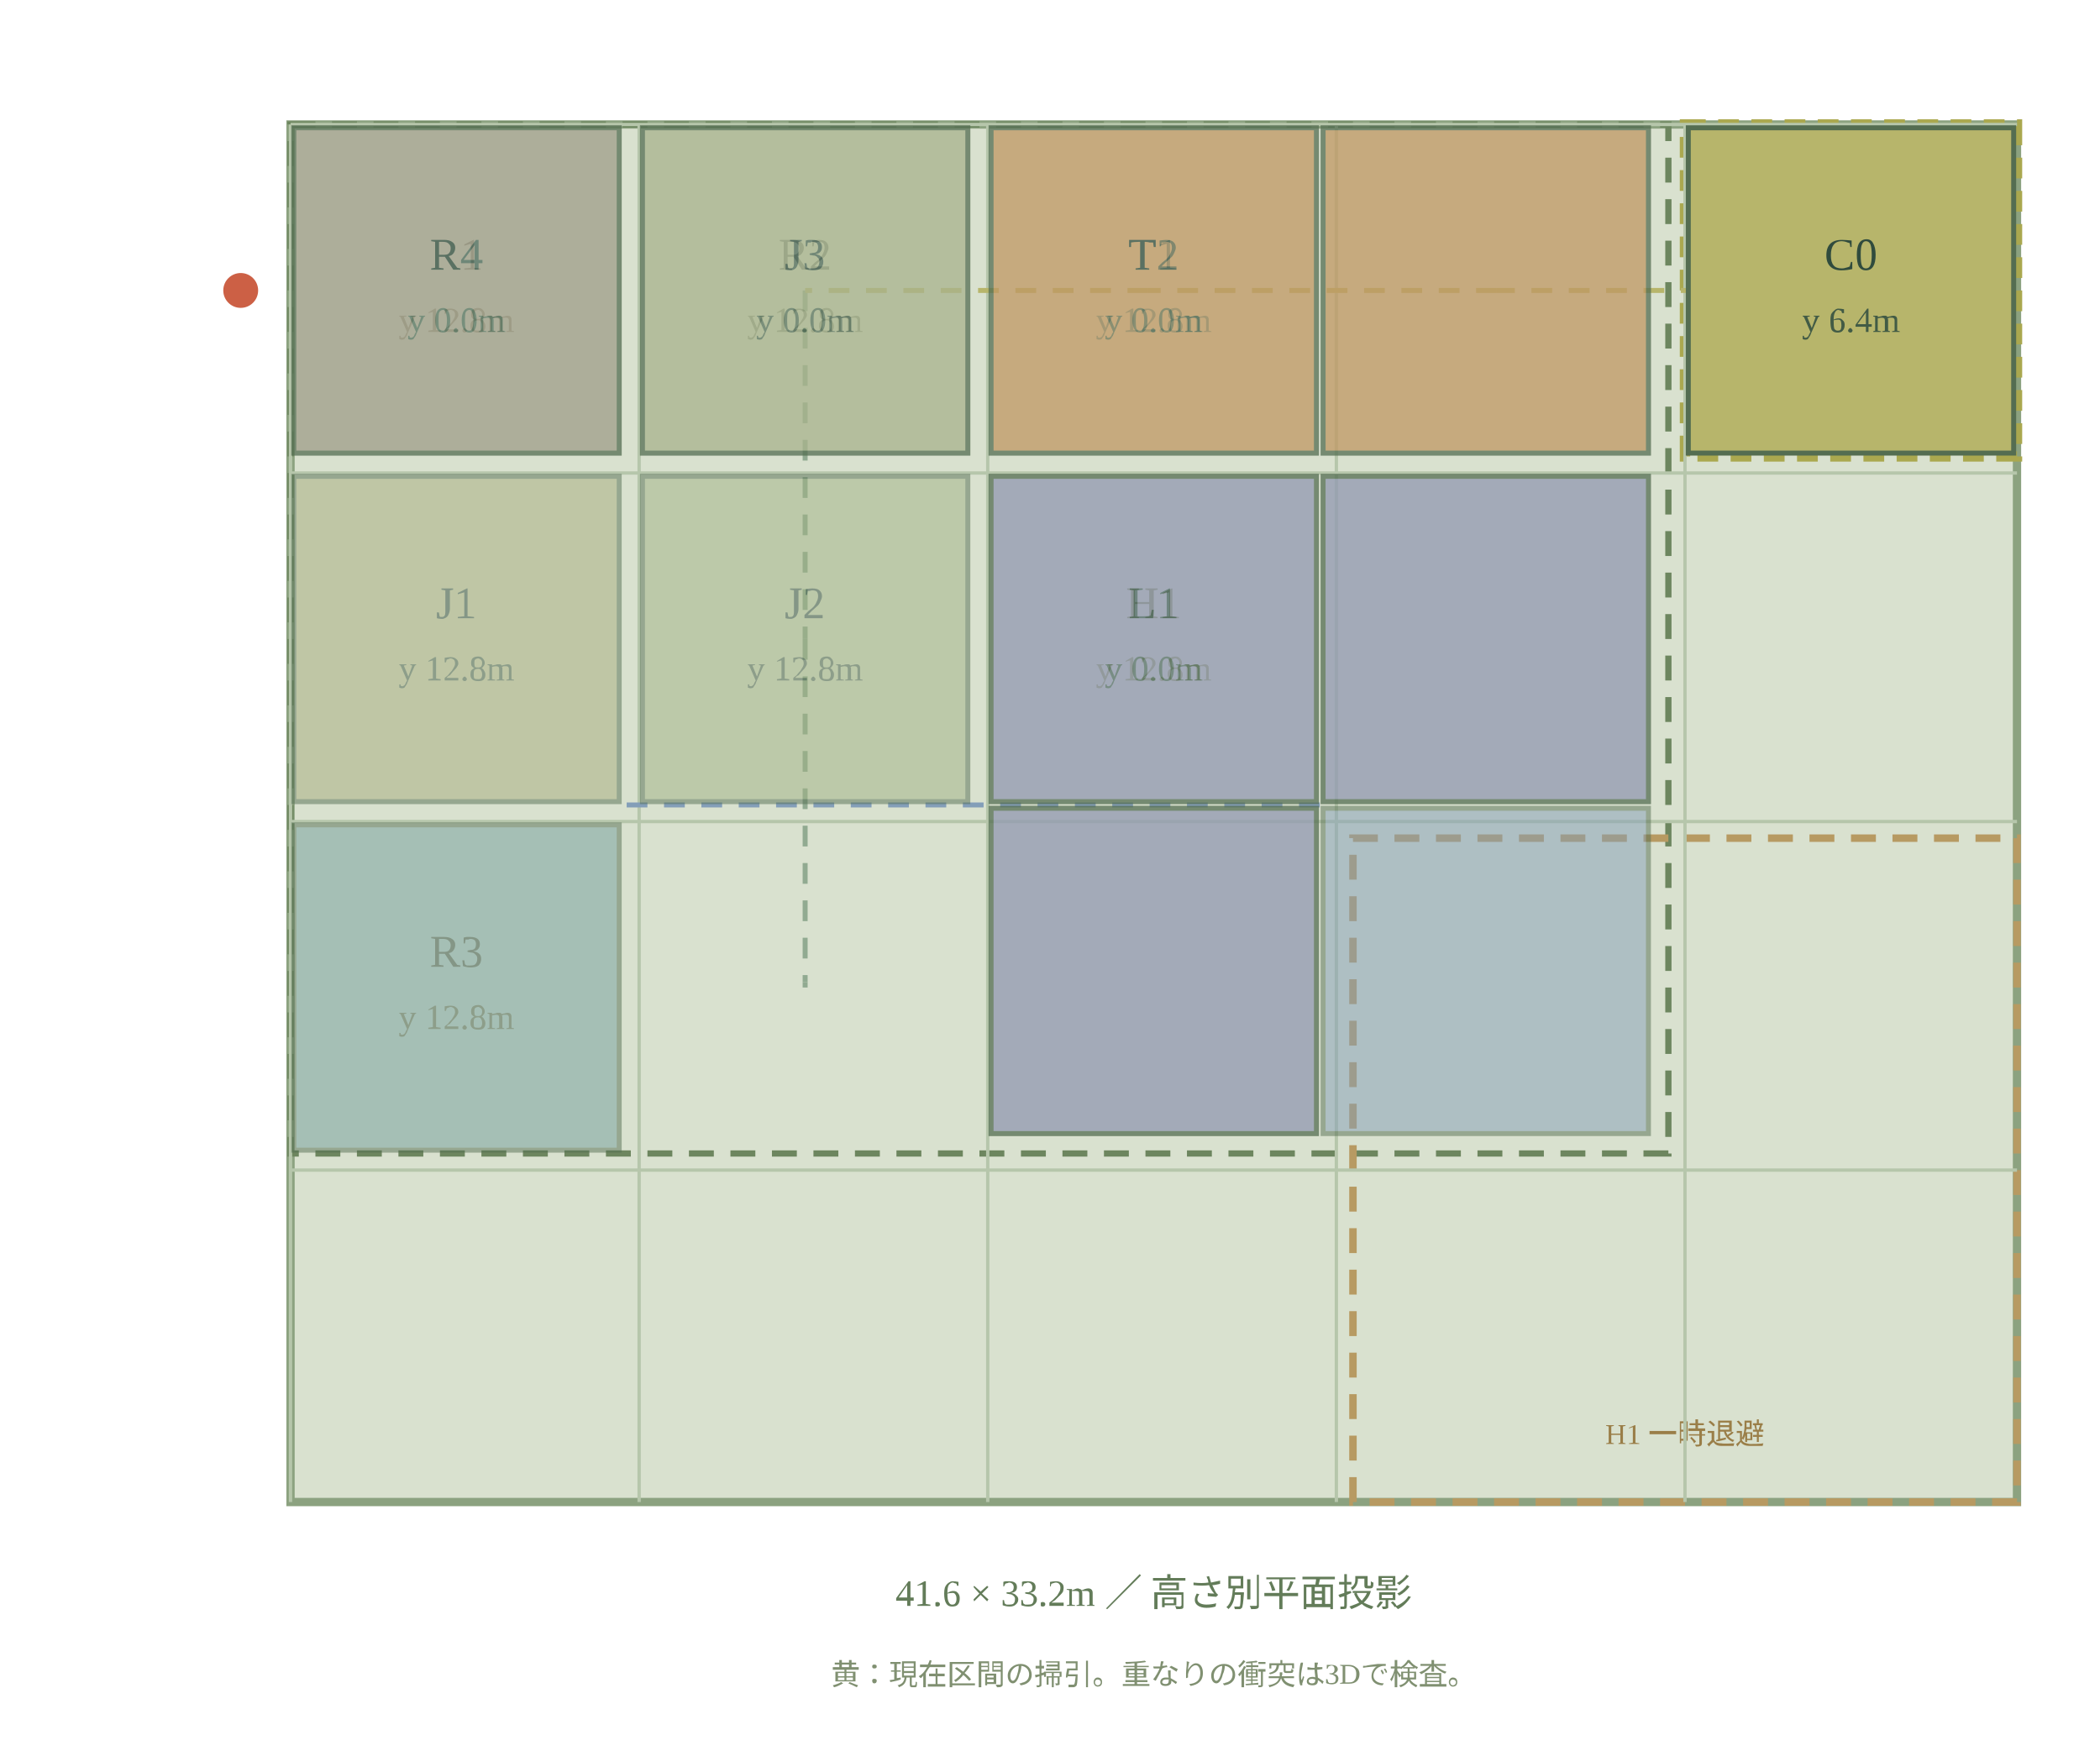
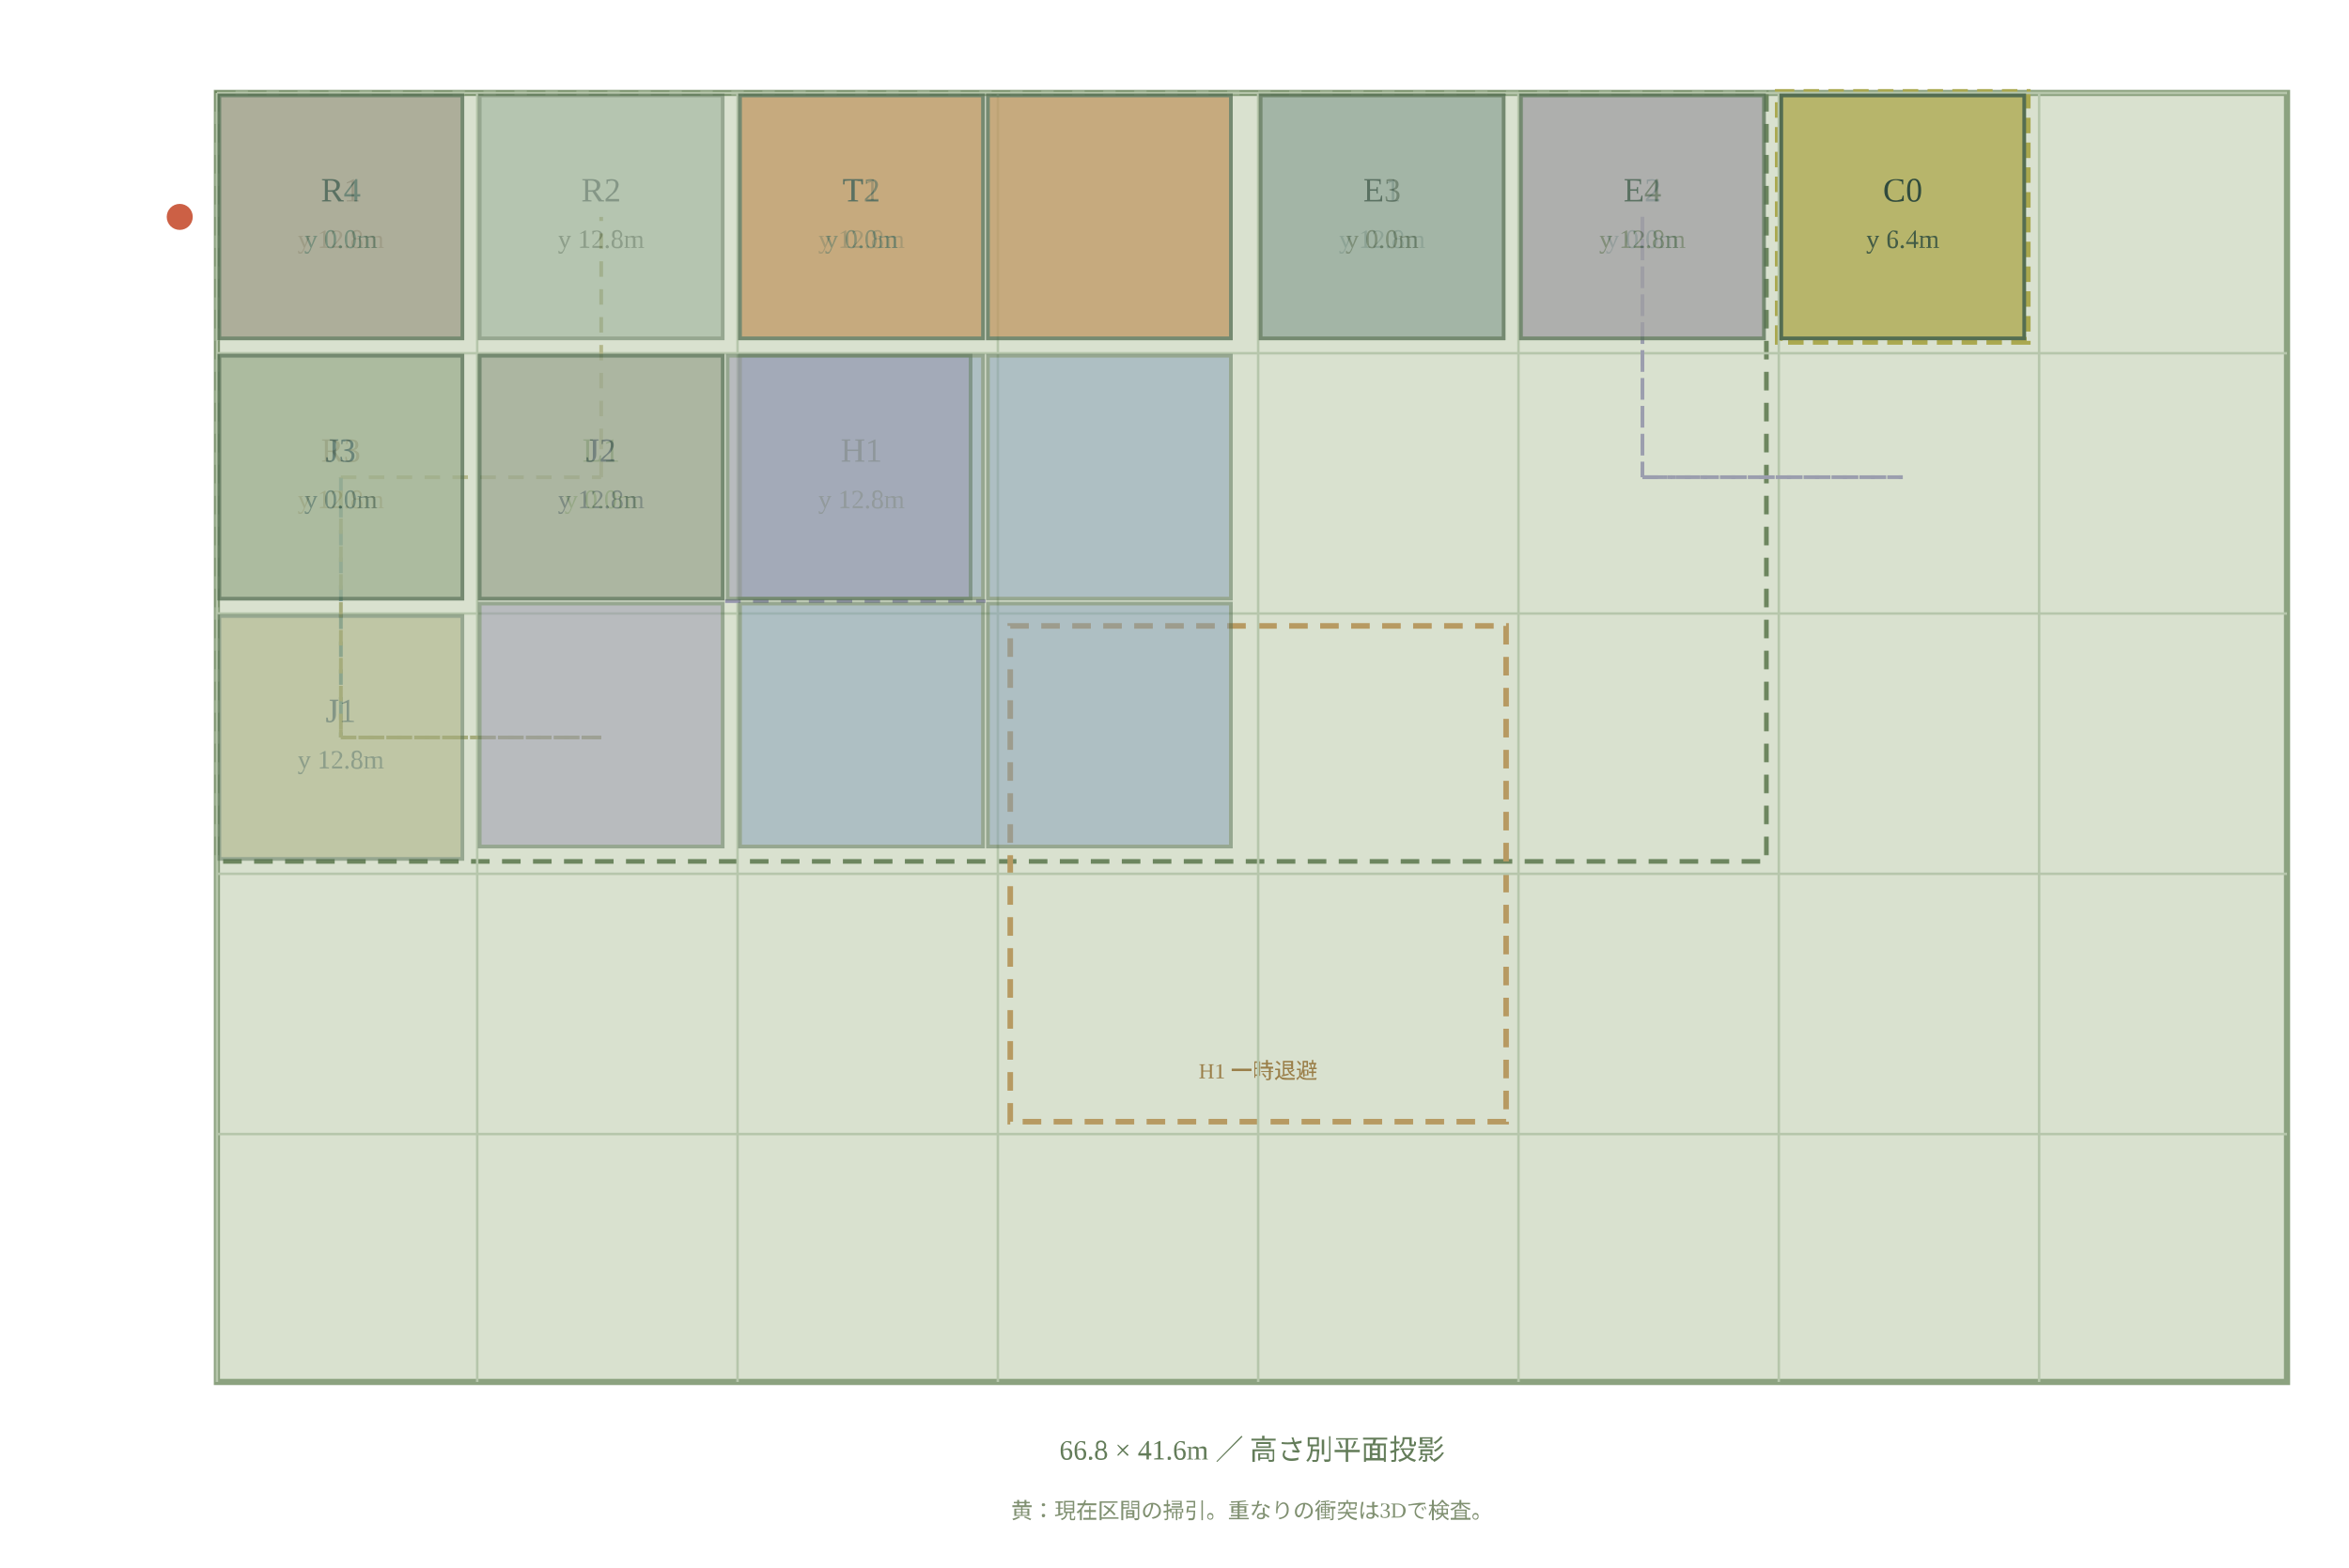
- <svg xmlns="http://www.w3.org/2000/svg" viewBox="-7 -3 50.6 42.2" role="img" aria-label="予備廊下と一時退避・搬送中の高さ別占有">
-   <rect x="0" y="0" width="41.6" height="33.2" fill="#d9e1cf" stroke="#8ca280" stroke-width=".2" />
-   <rect x="0" y="0" width="33.2" height="24.8" fill="none" stroke="#6d865f" stroke-width=".15" stroke-dasharray=".6 .4" />
-   <rect x="33.6" y="0" width="8" height="8" fill="none" stroke="#aaa84f" stroke-width=".25" stroke-dasharray=".5 .3" />
-   <text x="37.6" y="1.1" text-anchor="middle" font-size=".7" fill="#7d7e3d">C0 予備保管</text>
+ <svg xmlns="http://www.w3.org/2000/svg" viewBox="-7 -3 75.8 50.6" role="img" aria-label="予備廊下と一時退避・搬送中の高さ別占有">
+   <rect x="0" y="0" width="66.8" height="41.6" fill="#d9e1cf" stroke="#8ca280" stroke-width=".2" />
+   <rect x="0" y="0" width="50" height="24.8" fill="none" stroke="#6d865f" stroke-width=".15" stroke-dasharray=".6 .4" />
+   <rect x="50.4" y="0" width="8" height="8" fill="none" stroke="#aaa84f" stroke-width=".25" stroke-dasharray=".5 .3" />
+   <text x="54.4" y="1.1" text-anchor="middle" font-size=".7" fill="#7d7e3d">C0 予備保管</text>
  <rect x="25.6" y="17.2" width="16" height="16" fill="none" stroke="#b79a62" stroke-width=".18" stroke-dasharray=".6 .4" />
  <text x="33.6" y="31.8" text-anchor="middle" font-size=".7" fill="#9a7e48">H1 一時退避</text>
-   <line x1="0" y1="0" x2="41.6" y2="0" stroke="#b6c6ab" stroke-width="0.08" />
-   <line x1="0" y1="8.4" x2="41.6" y2="8.4" stroke="#b6c6ab" stroke-width="0.08" />
-   <line x1="0" y1="16.8" x2="41.6" y2="16.8" stroke="#b6c6ab" stroke-width="0.08" />
-   <line x1="0" y1="25.2" x2="41.6" y2="25.2" stroke="#b6c6ab" stroke-width="0.08" />
-   <line x1="0" y1="0" x2="0" y2="33.2" stroke="#b6c6ab" stroke-width="0.08" />
-   <line x1="8.4" y1="0" x2="8.4" y2="33.2" stroke="#b6c6ab" stroke-width="0.08" />
-   <line x1="16.8" y1="0" x2="16.8" y2="33.2" stroke="#b6c6ab" stroke-width="0.08" />
-   <line x1="25.2" y1="0" x2="25.2" y2="33.2" stroke="#b6c6ab" stroke-width="0.08" />
-   <line x1="33.6" y1="0" x2="33.6" y2="33.2" stroke="#b6c6ab" stroke-width="0.08" />
-   <line x1="12.4" y1="4" x2="12.4" y2="4" stroke="#91aa91" stroke-width="0.12" stroke-dasharray=".5 .4" />
-   <line x1="37.6" y1="4" x2="29.067" y2="4" stroke="#b7b56b" stroke-width="0.12" stroke-dasharray=".5 .4" />
-   <line x1="12.4" y1="4" x2="12.4" y2="12.4" stroke="#91aa91" stroke-width="0.12" stroke-dasharray=".5 .4" />
-   <line x1="29.067" y1="4" x2="20.667" y2="4" stroke="#b7b56b" stroke-width="0.12" stroke-dasharray=".5 .4" />
-   <line x1="12.4" y1="12.4" x2="12.4" y2="20.667" stroke="#91aa91" stroke-width="0.12" stroke-dasharray=".5 .4" />
-   <line x1="20.667" y1="4" x2="12.4" y2="4" stroke="#b7b56b" stroke-width="0.12" stroke-dasharray=".5 .4" />
-   <line x1="12.4" y1="20.667" x2="12.4" y2="20.8" stroke="#91aa91" stroke-width="0.12" stroke-dasharray=".5 .4" />
-   <line x1="12.4" y1="4" x2="12.4" y2="4" stroke="#b7b56b" stroke-width="0.12" stroke-dasharray=".5 .4" />
-   <line x1="12.4" y1="20.8" x2="12.4" y2="20.8" stroke="#91aa91" stroke-width="0.12" stroke-dasharray=".5 .4" />
-   <line x1="12.4" y1="4" x2="12.4" y2="4" stroke="#b7b56b" stroke-width="0.12" stroke-dasharray=".5 .4" />
-   <line x1="12.4" y1="20.8" x2="12.4" y2="20.8" stroke="#91aa91" stroke-width="0.12" stroke-dasharray=".5 .4" />
-   <line x1="12.4" y1="4" x2="12.4" y2="4" stroke="#b7b56b" stroke-width="0.12" stroke-dasharray=".5 .4" />
-   <line x1="24.8" y1="16.4" x2="24.8" y2="16.4" stroke="#839eb8" stroke-width="0.12" stroke-dasharray=".5 .4" />
-   <line x1="12.4" y1="20.8" x2="12.4" y2="20.8" stroke="#91aa91" stroke-width="0.12" stroke-dasharray=".5 .4" />
-   <line x1="24.8" y1="16.4" x2="24.8" y2="16.4" stroke="#839eb8" stroke-width="0.12" stroke-dasharray=".5 .4" />
-   <line x1="24.8" y1="16.4" x2="24.8" y2="16.4" stroke="#839eb8" stroke-width="0.12" stroke-dasharray=".5 .4" />
-   <line x1="24.8" y1="16.4" x2="8" y2="16.4" stroke="#839eb8" stroke-width="0.12" stroke-dasharray=".5 .4" />
-   <line x1="8" y1="16.4" x2="8" y2="16.4" stroke="#839eb8" stroke-width="0.12" stroke-dasharray=".5 .4" />
-   <line x1="8" y1="16.4" x2="8" y2="16.4" stroke="#839eb8" stroke-width="0.12" stroke-dasharray=".5 .4" />
+   <line x1="0" y1="0" x2="66.8" y2="0" stroke="#b6c6ab" stroke-width="0.08" />
+   <line x1="0" y1="8.4" x2="66.8" y2="8.4" stroke="#b6c6ab" stroke-width="0.08" />
+   <line x1="0" y1="16.8" x2="66.8" y2="16.8" stroke="#b6c6ab" stroke-width="0.08" />
+   <line x1="0" y1="25.2" x2="66.8" y2="25.2" stroke="#b6c6ab" stroke-width="0.08" />
+   <line x1="0" y1="33.6" x2="66.8" y2="33.6" stroke="#b6c6ab" stroke-width="0.08" />
+   <line x1="0" y1="0" x2="0" y2="41.6" stroke="#b6c6ab" stroke-width="0.08" />
+   <line x1="8.4" y1="0" x2="8.4" y2="41.6" stroke="#b6c6ab" stroke-width="0.08" />
+   <line x1="16.8" y1="0" x2="16.8" y2="41.6" stroke="#b6c6ab" stroke-width="0.08" />
+   <line x1="25.2" y1="0" x2="25.2" y2="41.6" stroke="#b6c6ab" stroke-width="0.08" />
+   <line x1="33.6" y1="0" x2="33.6" y2="41.6" stroke="#b6c6ab" stroke-width="0.08" />
+   <line x1="42" y1="0" x2="42" y2="41.6" stroke="#b6c6ab" stroke-width="0.08" />
+   <line x1="50.4" y1="0" x2="50.4" y2="41.6" stroke="#b6c6ab" stroke-width="0.08" />
+   <line x1="58.8" y1="0" x2="58.8" y2="41.6" stroke="#b6c6ab" stroke-width="0.08" />
+   <line x1="16.4" y1="16.4" x2="16.4" y2="16.4" stroke="#9796ae" stroke-width="0.12" stroke-dasharray=".5 .4" />
+   <line x1="4" y1="12.4" x2="4" y2="12.4" stroke="#b3b78a" stroke-width="0.12" stroke-dasharray=".5 .4" />
+   <line x1="4" y1="20.8" x2="4" y2="20.8" stroke="#a5ac7c" stroke-width="0.12" stroke-dasharray=".5 .4" />
+   <line x1="46" y1="4" x2="46" y2="4" stroke="#9b9eae" stroke-width="0.12" stroke-dasharray=".5 .4" />
+   <line x1="16.4" y1="16.4" x2="24.8" y2="16.4" stroke="#9796ae" stroke-width="0.12" stroke-dasharray=".5 .4" />
+   <line x1="4" y1="12.4" x2="12.4" y2="12.4" stroke="#b3b78a" stroke-width="0.12" stroke-dasharray=".5 .4" />
+   <line x1="4" y1="20.8" x2="12.4" y2="20.8" stroke="#a5ac7c" stroke-width="0.12" stroke-dasharray=".5 .4" />
+   <line x1="46" y1="4" x2="46" y2="12.4" stroke="#9b9eae" stroke-width="0.12" stroke-dasharray=".5 .4" />
  <line x1="24.8" y1="16.4" x2="24.8" y2="16.4" stroke="#9796ae" stroke-width="0.12" stroke-dasharray=".5 .4" />
+   <line x1="12.4" y1="12.4" x2="12.4" y2="11.333" stroke="#b3b78a" stroke-width="0.12" stroke-dasharray=".5 .4" />
+   <line x1="12.4" y1="20.8" x2="12.4" y2="20.8" stroke="#a5ac7c" stroke-width="0.12" stroke-dasharray=".5 .4" />
+   <line x1="46" y1="12.4" x2="47.067" y2="12.4" stroke="#9b9eae" stroke-width="0.12" stroke-dasharray=".5 .4" />
  <line x1="24.8" y1="16.4" x2="24.8" y2="16.4" stroke="#9796ae" stroke-width="0.12" stroke-dasharray=".5 .4" />
+   <line x1="12.4" y1="11.333" x2="12.4" y2="4" stroke="#b3b78a" stroke-width="0.12" stroke-dasharray=".5 .4" />
+   <line x1="12.4" y1="20.8" x2="12.4" y2="20.8" stroke="#a5ac7c" stroke-width="0.12" stroke-dasharray=".5 .4" />
+   <line x1="4" y1="12.4" x2="4" y2="12.4" stroke="#729e9c" stroke-width="0.12" stroke-dasharray=".5 .4" />
+   <line x1="47.067" y1="12.4" x2="54.4" y2="12.4" stroke="#9b9eae" stroke-width="0.12" stroke-dasharray=".5 .4" />
+   <line x1="46" y1="4" x2="46" y2="4" stroke="#a8a08c" stroke-width="0.12" stroke-dasharray=".5 .4" />
  <line x1="24.8" y1="16.4" x2="24.8" y2="16.4" stroke="#9796ae" stroke-width="0.12" stroke-dasharray=".5 .4" />
+   <line x1="12.4" y1="4" x2="12.4" y2="4" stroke="#b3b78a" stroke-width="0.12" stroke-dasharray=".5 .4" />
+   <line x1="12.4" y1="20.8" x2="12.4" y2="20.8" stroke="#a5ac7c" stroke-width="0.12" stroke-dasharray=".5 .4" />
+   <line x1="4" y1="12.4" x2="4" y2="12.4" stroke="#729e9c" stroke-width="0.12" stroke-dasharray=".5 .4" />
+   <line x1="46" y1="4" x2="46" y2="4" stroke="#a8a08c" stroke-width="0.12" stroke-dasharray=".5 .4" />
+   <line x1="12.4" y1="4" x2="12.4" y2="4" stroke="#b3b78a" stroke-width="0.12" stroke-dasharray=".5 .4" />
+   <line x1="4" y1="12.4" x2="4" y2="12.4" stroke="#729e9c" stroke-width="0.12" stroke-dasharray=".5 .4" />
+   <line x1="46" y1="4" x2="46" y2="4" stroke="#a8a08c" stroke-width="0.12" stroke-dasharray=".5 .4" />
+   <line x1="12.4" y1="4" x2="12.4" y2="4" stroke="#b3b78a" stroke-width="0.12" stroke-dasharray=".5 .4" />
+   <line x1="4" y1="12.4" x2="4" y2="13.2" stroke="#729e9c" stroke-width="0.12" stroke-dasharray=".5 .4" />
+   <line x1="46" y1="4" x2="46" y2="4" stroke="#a8a08c" stroke-width="0.12" stroke-dasharray=".5 .4" />
+   <line x1="12.4" y1="4" x2="12.4" y2="4" stroke="#b3b78a" stroke-width="0.12" stroke-dasharray=".5 .4" />
+   <line x1="4" y1="13.2" x2="4" y2="19.733" stroke="#729e9c" stroke-width="0.12" stroke-dasharray=".5 .4" />
+   <line x1="46" y1="4" x2="46" y2="4" stroke="#a8a08c" stroke-width="0.12" stroke-dasharray=".5 .4" />
+   <line x1="54.4" y1="12.4" x2="47.867" y2="12.4" stroke="#9b9eae" stroke-width="0.12" stroke-dasharray=".5 .4" />
+   <line x1="4" y1="19.733" x2="4" y2="20.8" stroke="#729e9c" stroke-width="0.12" stroke-dasharray=".5 .4" />
+   <line x1="46" y1="4" x2="46" y2="4" stroke="#a8a08c" stroke-width="0.12" stroke-dasharray=".5 .4" />
+   <line x1="47.867" y1="12.4" x2="46.8" y2="12.4" stroke="#9b9eae" stroke-width="0.12" stroke-dasharray=".5 .4" />
+   <line x1="4" y1="20.8" x2="4" y2="20.8" stroke="#729e9c" stroke-width="0.12" stroke-dasharray=".5 .4" />
+   <line x1="46" y1="4" x2="46" y2="4" stroke="#a8a08c" stroke-width="0.12" stroke-dasharray=".5 .4" />
+   <line x1="46.8" y1="12.4" x2="46.667" y2="12.4" stroke="#9b9eae" stroke-width="0.12" stroke-dasharray=".5 .4" />
+   <line x1="4" y1="20.8" x2="4" y2="20.8" stroke="#729e9c" stroke-width="0.12" stroke-dasharray=".5 .4" />
+   <line x1="46.667" y1="12.4" x2="46.267" y2="12.4" stroke="#9b9eae" stroke-width="0.12" stroke-dasharray=".5 .4" />
+   <line x1="4" y1="20.8" x2="4" y2="20.8" stroke="#729e9c" stroke-width="0.12" stroke-dasharray=".5 .4" />
+   <line x1="12.4" y1="20.8" x2="12.4" y2="20.8" stroke="#a5ac7c" stroke-width="0.12" stroke-dasharray=".5 .4" />
+   <line x1="46.267" y1="12.4" x2="46" y2="12.4" stroke="#9b9eae" stroke-width="0.12" stroke-dasharray=".5 .4" />
+   <line x1="4" y1="20.8" x2="4" y2="20.8" stroke="#729e9c" stroke-width="0.12" stroke-dasharray=".5 .4" />
+   <line x1="12.4" y1="20.8" x2="12.4" y2="20.8" stroke="#a5ac7c" stroke-width="0.12" stroke-dasharray=".5 .4" />
+   <line x1="46" y1="12.4" x2="46" y2="4.667" stroke="#9b9eae" stroke-width="0.12" stroke-dasharray=".5 .4" />
+   <line x1="12.4" y1="20.8" x2="12.4" y2="20.8" stroke="#a5ac7c" stroke-width="0.12" stroke-dasharray=".5 .4" />
+   <line x1="46" y1="4.667" x2="46" y2="4.133" stroke="#9b9eae" stroke-width="0.12" stroke-dasharray=".5 .4" />
+   <line x1="12.4" y1="20.8" x2="12.267" y2="20.8" stroke="#a5ac7c" stroke-width="0.12" stroke-dasharray=".5 .4" />
+   <line x1="46" y1="4.133" x2="46" y2="4" stroke="#9b9eae" stroke-width="0.12" stroke-dasharray=".5 .4" />
+   <line x1="12.267" y1="20.8" x2="4" y2="20.8" stroke="#a5ac7c" stroke-width="0.12" stroke-dasharray=".5 .4" />
+   <line x1="46" y1="4" x2="46" y2="4" stroke="#9b9eae" stroke-width="0.12" stroke-dasharray=".5 .4" />
+   <line x1="4" y1="20.8" x2="4" y2="20.533" stroke="#a5ac7c" stroke-width="0.12" stroke-dasharray=".5 .4" />
+   <line x1="46" y1="4" x2="46" y2="4" stroke="#9b9eae" stroke-width="0.12" stroke-dasharray=".5 .4" />
+   <line x1="4" y1="20.533" x2="4" y2="12.4" stroke="#a5ac7c" stroke-width="0.12" stroke-dasharray=".5 .4" />
+   <line x1="4" y1="12.4" x2="4" y2="12.4" stroke="#a5ac7c" stroke-width="0.12" stroke-dasharray=".5 .4" />
  <g data-id="R1" transform="translate(0 0)" opacity="0.5">
    <rect x="0.08" y="0.08" width="7.84" height="7.84" fill="#81a398" stroke="#546d51" stroke-width=".12" />
    <text x="4" y="3.5" text-anchor="middle" font-size="1.1" fill="#304b3d">R1</text>
    <text x="4" y="5" text-anchor="middle" font-size=".85" fill="#425b45">y 12.8m</text>
  </g>
  <g data-id="R2" transform="translate(8.4 0)" opacity="0.5">
    <rect x="0.08" y="0.08" width="7.84" height="7.84" fill="#91aa91" stroke="#546d51" stroke-width=".12" />
    <text x="4" y="3.5" text-anchor="middle" font-size="1.1" fill="#304b3d">R2</text>
    <text x="4" y="5" text-anchor="middle" font-size=".85" fill="#425b45">y 12.8m</text>
  </g>
-   <g data-id="R3" transform="translate(0 16.8)" opacity="0.5">
+   <g data-id="R3" transform="translate(0 8.4)" opacity="0.5">
    <rect x="0.08" y="0.08" width="7.84" height="7.84" fill="#729e9c" stroke="#546d51" stroke-width=".12" />
    <text x="4" y="3.5" text-anchor="middle" font-size="1.1" fill="#304b3d">R3</text>
    <text x="4" y="5" text-anchor="middle" font-size=".85" fill="#425b45">y 12.8m</text>
  </g>
  <g data-id="R4" transform="translate(0 0)" opacity="0.5">
    <rect x="0.08" y="0.08" width="7.84" height="7.84" fill="#ad9981" stroke="#546d51" stroke-width=".12" />
    <text x="4" y="3.5" text-anchor="middle" font-size="1.1" fill="#304b3d">R4</text>
    <text x="4" y="5" text-anchor="middle" font-size=".85" fill="#425b45">y 0.0m</text>
  </g>
  <g data-id="T1" transform="translate(16.8 0)" opacity="0.5">
    <rect x="0.08" y="0.08" width="7.84" height="7.84" fill="#c7a46d" stroke="#546d51" stroke-width=".12" />
    <rect x="8.08" y="0.08" width="7.84" height="7.84" fill="#c7a46d" stroke="#546d51" stroke-width=".12" />
    <text x="4" y="3.5" text-anchor="middle" font-size="1.1" fill="#304b3d">T1</text>
    <text x="4" y="5" text-anchor="middle" font-size=".85" fill="#425b45">y 12.8m</text>
  </g>
  <g data-id="T2" transform="translate(16.8 0)" opacity="0.5">
    <rect x="0.08" y="0.08" width="7.84" height="7.84" fill="#bb925e" stroke="#546d51" stroke-width=".12" />
    <rect x="8.08" y="0.08" width="7.84" height="7.84" fill="#bb925e" stroke="#546d51" stroke-width=".12" />
    <text x="4" y="3.5" text-anchor="middle" font-size="1.1" fill="#304b3d">T2</text>
    <text x="4" y="5" text-anchor="middle" font-size=".85" fill="#425b45">y 0.0m</text>
  </g>
  <g data-id="H1" transform="translate(16.8 8.4)" opacity="0.5">
    <rect x="0.08" y="0.08" width="7.84" height="7.84" fill="#839eb8" stroke="#546d51" stroke-width=".12" />
    <rect x="8.08" y="0.08" width="7.84" height="7.84" fill="#839eb8" stroke="#546d51" stroke-width=".12" />
    <rect x="0.08" y="8.08" width="7.84" height="7.84" fill="#839eb8" stroke="#546d51" stroke-width=".12" />
    <rect x="8.08" y="8.08" width="7.84" height="7.84" fill="#839eb8" stroke="#546d51" stroke-width=".12" />
    <text x="4" y="3.5" text-anchor="middle" font-size="1.1" fill="#304b3d">H1</text>
    <text x="4" y="5" text-anchor="middle" font-size=".85" fill="#425b45">y 12.8m</text>
  </g>
-   <g data-id="L1" transform="translate(16.8 8.4)" opacity="0.5">
+   <g data-id="L1" transform="translate(8.4 8.4)" opacity="0.5">
    <rect x="0.08" y="0.08" width="7.84" height="7.84" fill="#9796ae" stroke="#546d51" stroke-width=".12" />
    <rect x="8.08" y="0.08" width="7.84" height="7.84" fill="#9796ae" stroke="#546d51" stroke-width=".12" />
    <rect x="0.08" y="8.08" width="7.84" height="7.84" fill="#9796ae" stroke="#546d51" stroke-width=".12" />
    <text x="4" y="3.5" text-anchor="middle" font-size="1.1" fill="#304b3d">L1</text>
    <text x="4" y="5" text-anchor="middle" font-size=".85" fill="#425b45">y 0.0m</text>
  </g>
-   <g data-id="J1" transform="translate(0 8.4)" opacity="0.5">
+   <g data-id="J1" transform="translate(0 16.8)" opacity="0.5">
    <rect x="0.08" y="0.08" width="7.84" height="7.84" fill="#a5ac7c" stroke="#546d51" stroke-width=".12" />
    <text x="4" y="3.5" text-anchor="middle" font-size="1.1" fill="#304b3d">J1</text>
    <text x="4" y="5" text-anchor="middle" font-size=".85" fill="#425b45">y 12.8m</text>
  </g>
  <g data-id="J2" transform="translate(8.4 8.4)" opacity="0.5">
    <rect x="0.08" y="0.08" width="7.84" height="7.84" fill="#a0b184" stroke="#546d51" stroke-width=".12" />
    <text x="4" y="3.5" text-anchor="middle" font-size="1.1" fill="#304b3d">J2</text>
    <text x="4" y="5" text-anchor="middle" font-size=".85" fill="#425b45">y 12.8m</text>
  </g>
-   <g data-id="J3" transform="translate(8.4 0)" opacity="0.5">
+   <g data-id="J3" transform="translate(0 8.4)" opacity="0.5">
    <rect x="0.08" y="0.08" width="7.84" height="7.84" fill="#b3b78a" stroke="#546d51" stroke-width=".12" />
    <text x="4" y="3.5" text-anchor="middle" font-size="1.1" fill="#304b3d">J3</text>
    <text x="4" y="5" text-anchor="middle" font-size=".85" fill="#425b45">y 0.0m</text>
  </g>
-   <g data-id="C0" transform="translate(33.6 0)" opacity="1">
+   <g data-id="C0" transform="translate(50.4 0)" opacity="1">
    <rect x="0.08" y="0.08" width="7.84" height="7.84" fill="#b7b56b" stroke="#546d51" stroke-width=".12" />
    <text x="4" y="3.5" text-anchor="middle" font-size="1.1" fill="#304b3d">C0</text>
    <text x="4" y="5" text-anchor="middle" font-size=".85" fill="#425b45">y 6.4m</text>
  </g>
+   <g data-id="E1" transform="translate(33.6 0)" opacity="0.5">
+     <rect x="0.08" y="0.08" width="7.84" height="7.84" fill="#9aa58c" stroke="#546d51" stroke-width=".12" />
+     <text x="4" y="3.5" text-anchor="middle" font-size="1.1" fill="#304b3d">E1</text>
+     <text x="4" y="5" text-anchor="middle" font-size=".85" fill="#425b45">y 12.8m</text>
+   </g>
+   <g data-id="E2" transform="translate(42 0)" opacity="0.5">
+     <rect x="0.08" y="0.08" width="7.84" height="7.84" fill="#a8a08c" stroke="#546d51" stroke-width=".12" />
+     <text x="4" y="3.5" text-anchor="middle" font-size="1.1" fill="#304b3d">E2</text>
+     <text x="4" y="5" text-anchor="middle" font-size=".85" fill="#425b45">y 0.0m</text>
+   </g>
+   <g data-id="E3" transform="translate(33.6 0)" opacity="0.5">
+     <rect x="0.08" y="0.08" width="7.84" height="7.84" fill="#8da7a0" stroke="#546d51" stroke-width=".12" />
+     <text x="4" y="3.5" text-anchor="middle" font-size="1.1" fill="#304b3d">E3</text>
+     <text x="4" y="5" text-anchor="middle" font-size=".85" fill="#425b45">y 0.0m</text>
+   </g>
+   <g data-id="E4" transform="translate(42 0)" opacity="0.5">
+     <rect x="0.08" y="0.08" width="7.84" height="7.84" fill="#9b9eae" stroke="#546d51" stroke-width=".12" />
+     <text x="4" y="3.5" text-anchor="middle" font-size="1.1" fill="#304b3d">E4</text>
+     <text x="4" y="5" text-anchor="middle" font-size=".85" fill="#425b45">y 12.8m</text>
+   </g>
  <circle cx="-1.2" cy="4" r=".42" fill="#cc6045" />
-   <text x="20.8" y="35.7" text-anchor="middle" font-size=".9" fill="#637c59">41.6 × 33.2m ／ 高さ別平面投影</text>
-   <text x="20.8" y="37.6" text-anchor="middle" font-size=".7" fill="#809071">黄：現在区間の掃引。重なりの衝突は3Dで検査。</text>
+   <text x="33.4" y="44.1" text-anchor="middle" font-size=".9" fill="#637c59">66.8 × 41.6m ／ 高さ別平面投影</text>
+   <text x="33.4" y="46" text-anchor="middle" font-size=".7" fill="#809071">黄：現在区間の掃引。重なりの衝突は3Dで検査。</text>
</svg>
